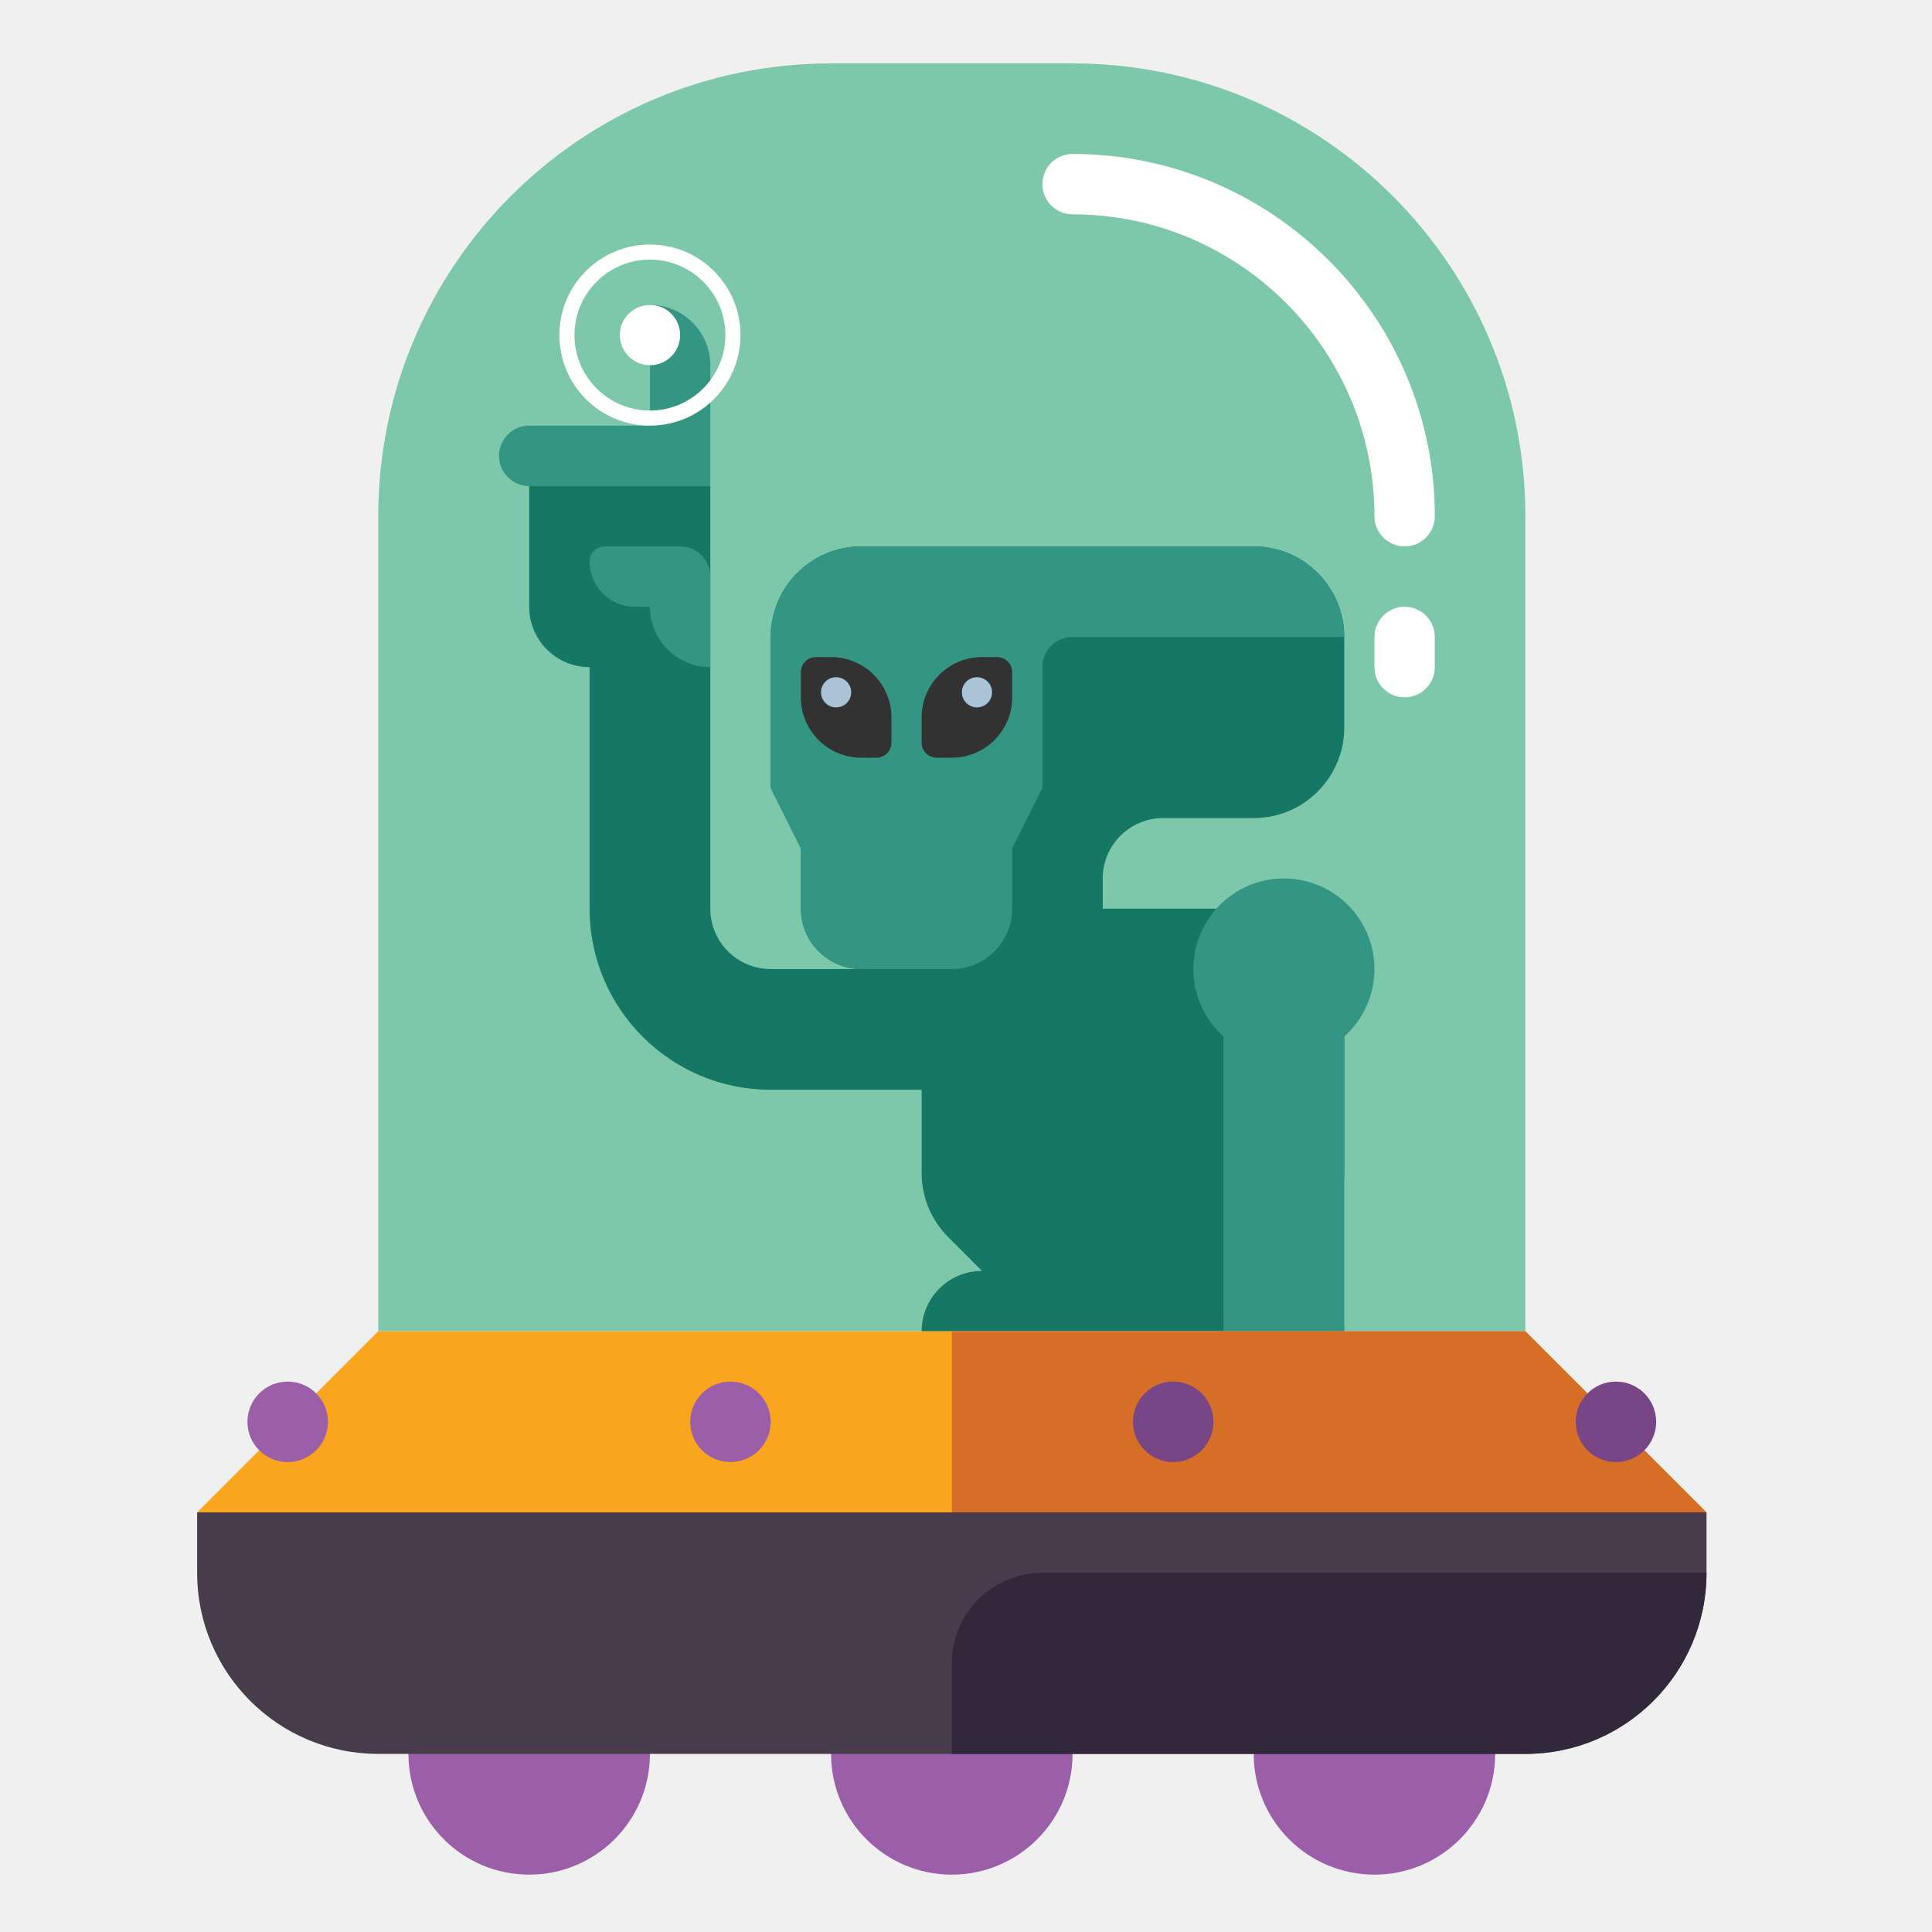
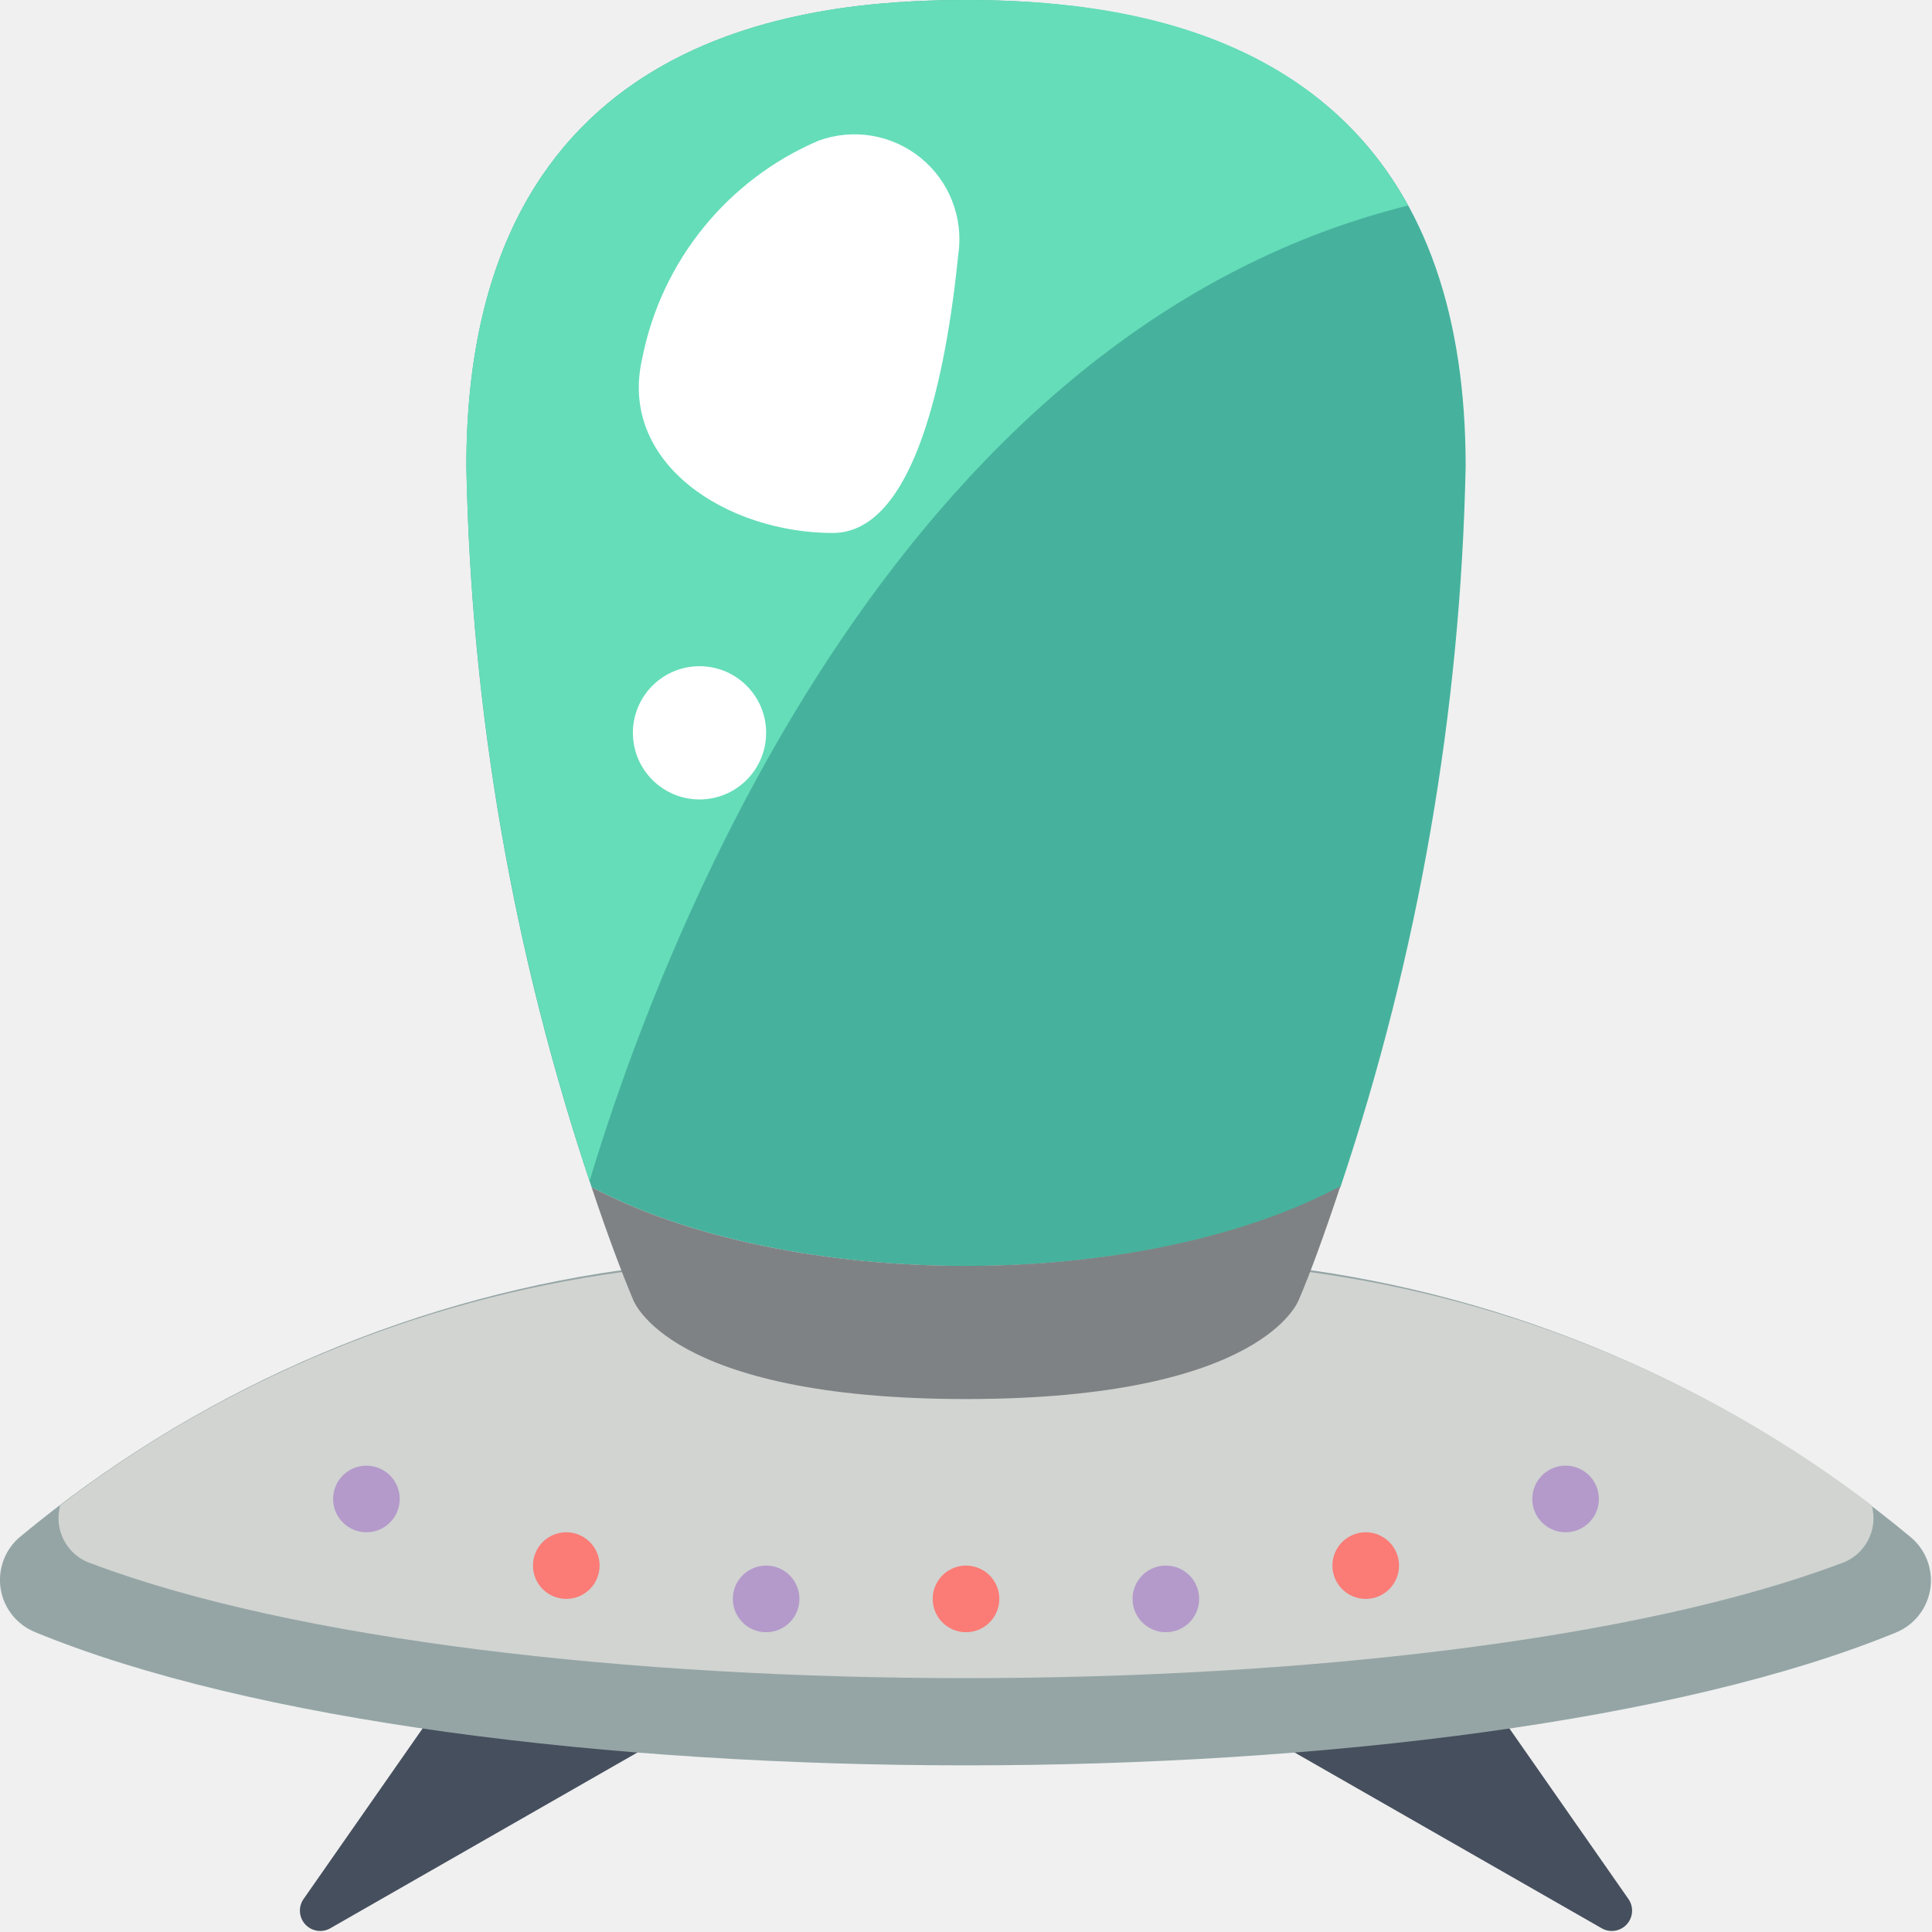
- <svg xmlns="http://www.w3.org/2000/svg" id="Layer_1" enable-background="new 0 0 512 512" height="512" viewBox="0 0 512 512" width="512">
-   <g>
-     <g>
-       <path d="m404.241 352.8h-304v-216c0-66.274 53.726-120 120-120h64c66.274 0 120 53.726 120 120z" fill="#7dc8aa" />
+ <svg xmlns="http://www.w3.org/2000/svg" height="512" viewBox="0 0 58 58" width="512">
+   <g id="002---Space-Ship" fill="none" transform="translate(-1)">
+     <path id="Shape" d="m30 0c-5 0-15 1-15 14 .141 7.363 1.409 14.661 3.76 21.64 5.91 3.12 16.44 3.19 22.48 0 2.341-6.982 3.609-14.278 3.76-21.64 0-8.92-4.69-14-15-14z" fill="#46b29d" />
+     <path id="Shape" d="m43.27 6.17c-15.57 3.88-22.51 22.44-24.57 29.28-2.305-6.923-3.553-14.155-3.7-21.45 0-13 10-14 15-14 3.72 0 10.19.55 13.27 6.17z" fill="#65ddb9" />
+     <path id="Shape" d="m13.7 51.87-3.58 5.13c-.171.235-.152.558.045.772.197.214.517.259.765.108l9.26-5.3c-1.22-.1-2.38-1.21-3.49-1.34s-2.05.76-3 .63z" fill="#464f5d" />
+     <path id="Shape" d="m46.3 51.87 3.58 5.13c.171.235.152.558-.045.772s-.517.259-.765.108l-9.26-5.3c1.19-.09 2.32-1.21 3.4-1.33s2.11.75 3.09.62z" fill="#464f5d" />
+     <path id="Shape" d="m57.94 49c-12.94 5.33-42.94 5.33-55.88 0-.553-.222-.949-.718-1.041-1.307-.092-.589.132-1.183.591-1.563 5.161-4.285 11.409-7.055 18.05-8h20.68c6.623.954 12.853 3.723 18 8 .462.373.694.96.612 1.548-.082.588-.466 1.089-1.012 1.322z" fill="#95a5a5" />
+     <path id="Shape" d="m56.25 46.94c-12.16 4.58-40.33 4.59-52.5 0-.733-.235-1.149-1.009-.94-1.75 4.917-3.751 10.723-6.163 16.85-7h20.68c6.127.837 11.933 3.249 16.85 7 .209.741-.207 1.515-.94 1.75z" fill="#d1d4d1" />
+     <circle id="Oval" cx="30" cy="48" fill="#fb7b76" r="1" />
+     <circle id="Oval" cx="36" cy="48" fill="#b49aca" r="1" />
+     <circle id="Oval" cx="42" cy="47" fill="#fb7b76" r="1" />
+     <g fill="#b49aca">
+       <circle id="Oval" cx="48" cy="45" r="1" />
+       <circle id="Oval" cx="12" cy="45" r="1" />
+       <circle id="Oval" cx="24" cy="48" r="1" />
    </g>
-     <g>
-       <path d="m308.241 216.8h24c13.255 0 24-10.745 24-24v-24c0-13.255-10.745-24-24-24h-104c-13.255 0-24 10.745-24 24v40l8 16v16c0 8.836 7.163 16 16 16h-24c-8.837 0-16-7.164-16-16v-112h-48v32c0 8.836 7.163 16 16 16v64c0 26.51 21.49 48 48 48h40v22.059c0 6.365 2.529 12.47 7.029 16.971l8.971 8.971c-8.836 0-16 7.164-16 16h112c0-8.836-7.163-16-16-16l8.971-8.971c4.501-4.501 7.029-10.605 7.029-16.97v-70.06h-64v-8c0-8.836 7.164-16 16-16z" fill="#147864" />
-     </g>
-     <g>
-       <path d="m180.241 144.8h-20c-2.209 0-4 1.791-4 4 0 6.627 5.373 12 12 12h4c0 8.837 7.164 16 16 16v-24c0-4.418-3.582-8-8-8z" fill="#329682" />
-     </g>
-     <g>
-       <path d="m252.241 256.8h-24c-8.837 0-16-7.163-16-16v-16l-8-16v-40c0-13.255 10.745-24 24-24h104c13.255 0 24 10.745 24 24h-72c-4.418 0-8 3.582-8 8v32l-8 16v16c0 8.837-7.163 16-16 16z" fill="#329682" />
-     </g>
-     <g>
-       <path d="m172.241 80.8c-4.418 0-8 3.582-8 8 0 4.418 3.582 8 8 8v16h-32c-4.418 0-8 3.582-8 8s3.582 8 8 8h48v-32c0-8.836-7.163-16-16-16z" fill="#329682" />
-     </g>
-     <g>
-       <path d="m232.241 200.8h-4c-8.837 0-16-7.163-16-16v-6.667c0-2.209 1.791-4 4-4h4c8.837 0 16 7.163 16 16v6.667c0 2.209-1.791 4-4 4z" fill="#323232" />
-     </g>
-     <g>
-       <path d="m248.241 200.8h4c8.837 0 16-7.163 16-16v-6.667c0-2.209-1.791-4-4-4h-4c-8.837 0-16 7.163-16 16v6.667c0 2.209 1.791 4 4 4z" fill="#323232" />
-     </g>
-     <g>
-       <circle cx="221.575" cy="183.467" fill="#aac3d7" r="4" />
-     </g>
-     <g>
-       <circle cx="258.908" cy="183.467" fill="#aac3d7" r="4" />
-     </g>
-     <g>
-       <path d="m364.241 256.8c0-13.255-10.745-24-24-24s-24 10.745-24 24c0 7.107 3.091 13.489 8 17.884v78.116h32v-78.116c4.909-4.395 8-10.777 8-17.884z" fill="#329682" />
-     </g>
-     <g>
-       <path d="m372.241 144.8c-4.418 0-8-3.582-8-8 0-44.112-35.888-80-80-80-4.418 0-8-3.582-8-8s3.582-8 8-8c52.935 0 96 43.065 96 96 0 4.418-3.581 8-8 8z" fill="#fff" />
-     </g>
-     <g>
-       <path d="m372.241 184.8c-4.418 0-8-3.582-8-8v-8c0-4.418 3.582-8 8-8s8 3.582 8 8v8c0 4.418-3.581 8-8 8z" fill="#fff" />
-     </g>
-     <g>
-       <circle cx="252.241" cy="464.8" fill="#9b5faa" r="32" />
-     </g>
-     <g>
-       <circle cx="364.241" cy="464.8" fill="#9b5faa" r="32" />
-     </g>
-     <g>
-       <circle cx="140.241" cy="464.8" fill="#9b5faa" r="32" />
-     </g>
-     <g>
-       <path d="m452.241 400.8h-400l48-48h304z" fill="#faa51e" />
-     </g>
-     <g>
-       <path d="m404.241 464.8h-304c-26.51 0-48-21.49-48-48v-16h400v16c0 26.51-21.49 48-48 48z" fill="#463c4b" />
-     </g>
-     <g>
-       <path d="m252.241 464.8h152c26.51 0 48-21.49 48-48h-176c-13.255 0-24 10.745-24 24z" fill="#32283c" />
-     </g>
-     <g>
-       <path d="m452.241 400.8-48-48h-152v48z" fill="#d76e28" />
-     </g>
-     <g>
-       <g>
-         <circle cx="76.241" cy="376.8" fill="#9b5faa" r="10.667" />
-       </g>
-       <g>
-         <circle cx="193.575" cy="376.8" fill="#9b5faa" r="10.667" />
-       </g>
-       <g>
-         <circle cx="310.908" cy="376.8" fill="#784687" r="10.667" />
-       </g>
-       <g>
-         <circle cx="428.241" cy="376.8" fill="#784687" r="10.667" />
-       </g>
-     </g>
-     <g>
-       <path d="m172.241 68.8c11.028 0 20 8.972 20 20s-8.972 20-20 20-20-8.972-20-20 8.972-20 20-20m0-4c-13.255 0-24 10.745-24 24s10.745 24 24 24 24-10.745 24-24-10.745-24-24-24z" fill="#fff" />
-     </g>
-     <g>
-       <circle cx="172.241" cy="88.8" fill="#fff" r="8" />
-     </g>
+     <circle id="Oval" cx="18" cy="47" fill="#fb7b76" r="1" />
+     <path id="Shape" d="m25.58 4.22c-2.74 1.169-4.725 3.617-5.3 6.54-.73 3.16 2.56 5.24 5.72 5.24 2.45 0 3.4-4.72 3.77-8.37.157-1.095-.271-2.193-1.13-2.891-.858-.698-2.02-.895-3.06-.519z" fill="#fff" />
+     <circle id="Oval" cx="22" cy="22" fill="#fff" r="2" />
+     <path id="Shape" d="m41.24 35.61c-.5 1.51-.93 2.67-1.24 3.39 0 0-1 3-10 3s-10-3-10-3c-.3-.71-.74-1.86-1.24-3.36 5.91 3.12 16.44 3.19 22.48-.03z" fill="#7f8284" />
  </g>
</svg>
